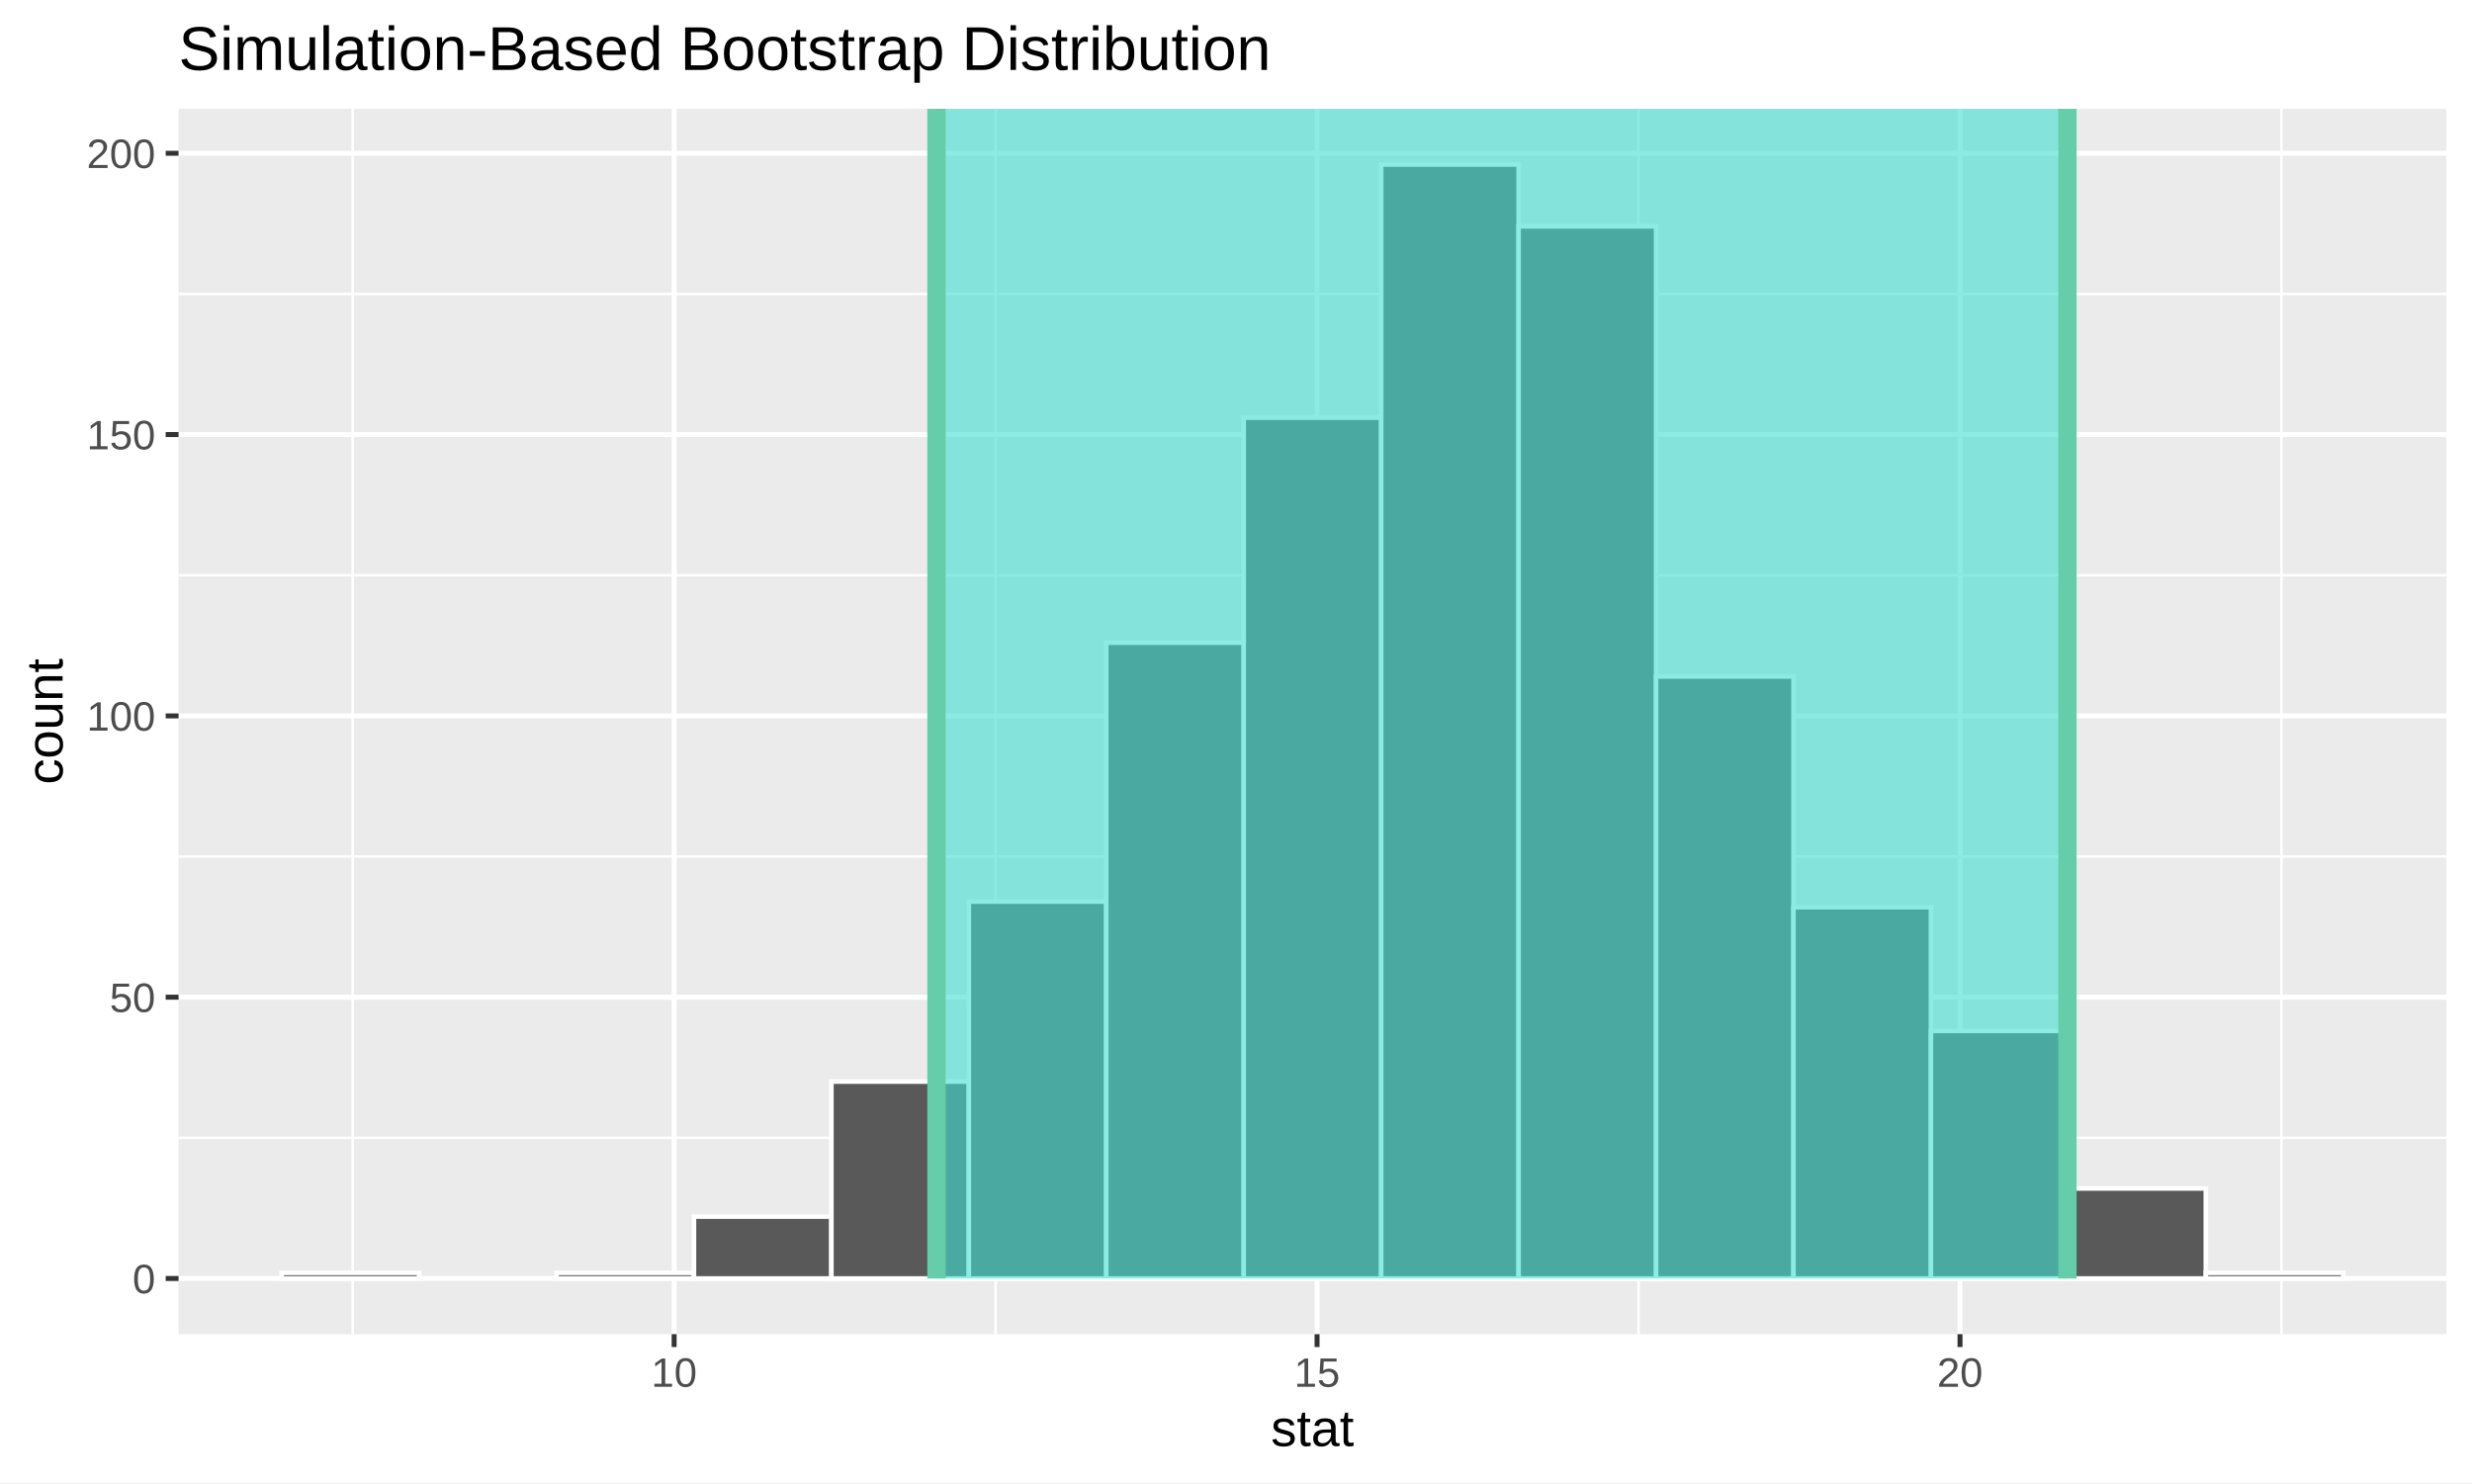
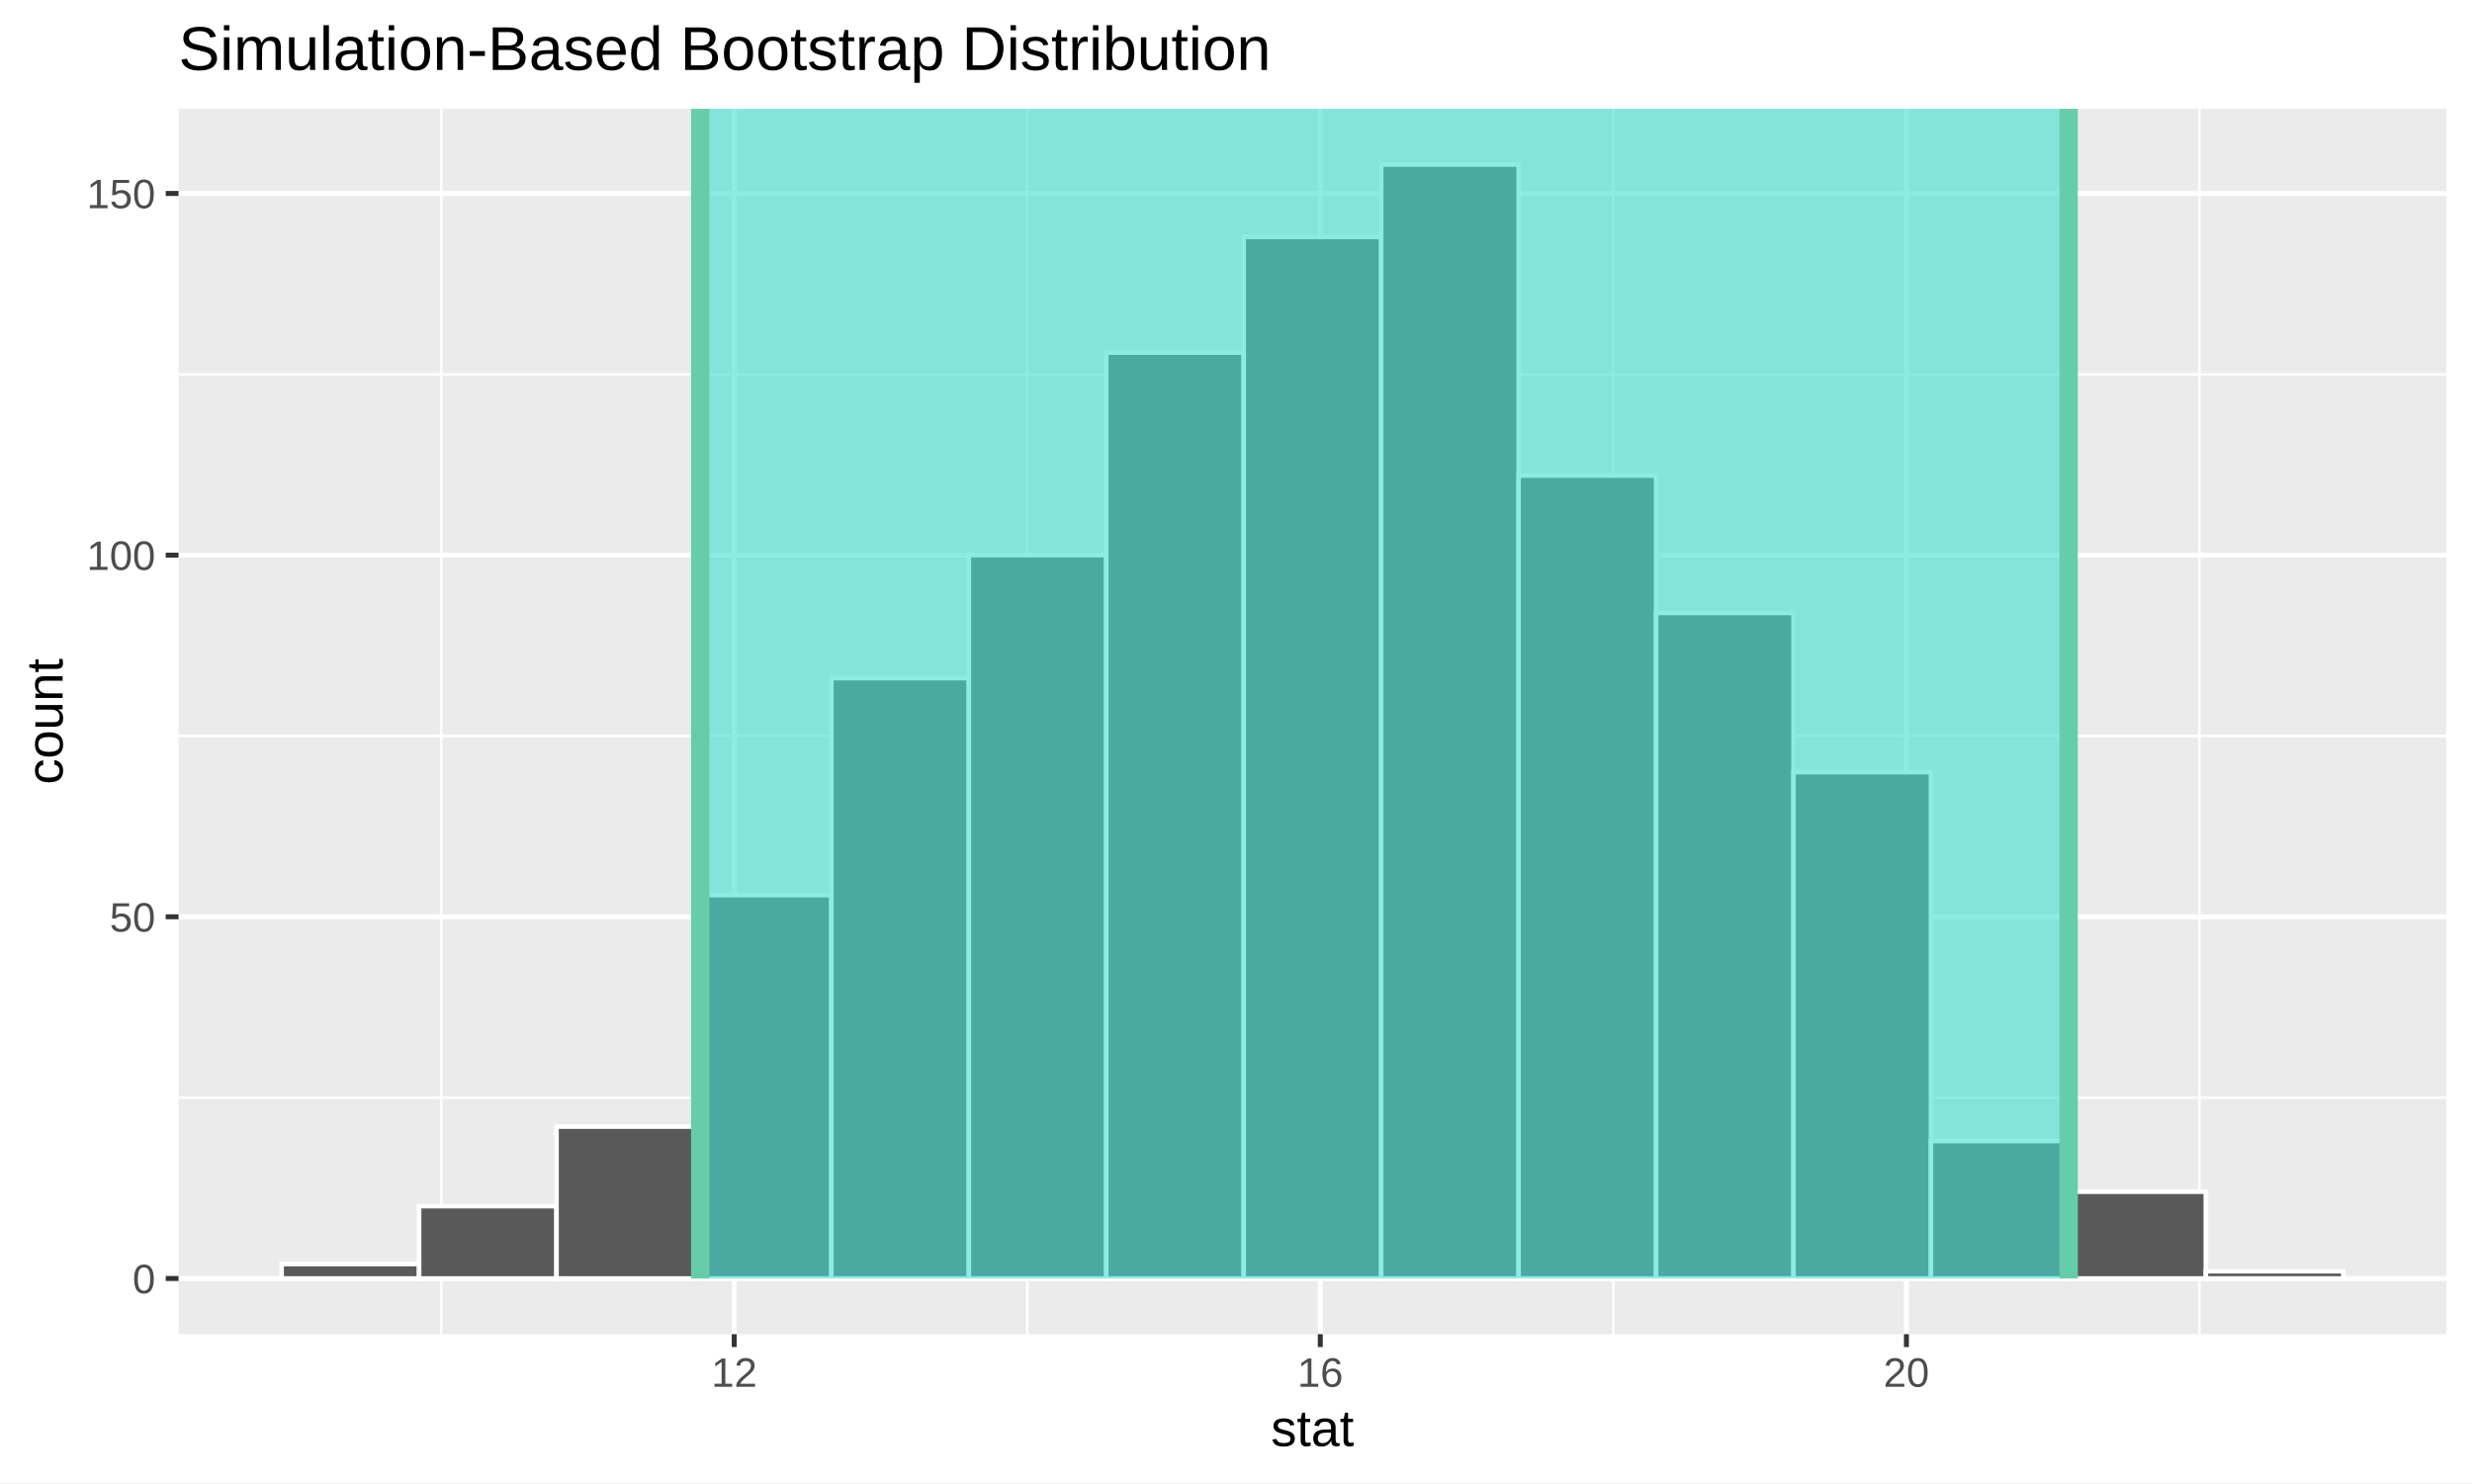
<svg xmlns="http://www.w3.org/2000/svg" class="svglite" width="576.00pt" height="345.60pt" viewBox="0 0 576.00 345.60">
  <defs>
    <style type="text/css">
    .svglite line, .svglite polyline, .svglite polygon, .svglite path, .svglite rect, .svglite circle {
      fill: none;
      stroke: #000000;
      stroke-linecap: round;
      stroke-linejoin: round;
      stroke-miterlimit: 10.00;
    }
    .svglite text {
      white-space: pre;
    }
  </style>
  </defs>
  <rect width="100%" height="100%" style="stroke: none; fill: #FFFFFF;" />
  <defs>
    <clipPath id="cpMC4wMHw1NzYuMDB8MC4wMHwzNDUuNjA=">
      <rect x="0.00" y="0.00" width="576.00" height="345.60" />
    </clipPath>
  </defs>
  <g clip-path="url(#cpMC4wMHw1NzYuMDB8MC4wMHwzNDUuNjA=)">
    <rect x="0.00" y="0.00" width="576.00" height="345.60" style="stroke-width: 1.16; stroke: #FFFFFF; fill: #FFFFFF;" />
  </g>
  <defs>
    <clipPath id="cpNDEuNjB8NTcwLjAyfDI1LjM2fDMxMC45Mg==">
      <rect x="41.60" y="25.36" width="528.42" height="285.56" />
    </clipPath>
  </defs>
  <g clip-path="url(#cpNDEuNjB8NTcwLjAyfDI1LjM2fDMxMC45Mg==)">
    <rect x="41.60" y="25.36" width="528.42" height="285.56" style="stroke-width: 1.16; stroke: none; fill: #EBEBEB;" />
-     <polyline points="41.60,265.16 570.02,265.16 " style="stroke-width: 0.58; stroke: #FFFFFF; stroke-linecap: butt;" />
-     <polyline points="41.60,199.61 570.02,199.61 " style="stroke-width: 0.58; stroke: #FFFFFF; stroke-linecap: butt;" />
-     <polyline points="41.60,134.05 570.02,134.05 " style="stroke-width: 0.58; stroke: #FFFFFF; stroke-linecap: butt;" />
-     <polyline points="41.60,68.50 570.02,68.50 " style="stroke-width: 0.58; stroke: #FFFFFF; stroke-linecap: butt;" />
-     <polyline points="82.17,310.92 82.17,25.36 " style="stroke-width: 0.58; stroke: #FFFFFF; stroke-linecap: butt;" />
-     <polyline points="231.98,310.92 231.98,25.36 " style="stroke-width: 0.58; stroke: #FFFFFF; stroke-linecap: butt;" />
-     <polyline points="381.79,310.92 381.79,25.36 " style="stroke-width: 0.58; stroke: #FFFFFF; stroke-linecap: butt;" />
-     <polyline points="531.60,310.92 531.60,25.36 " style="stroke-width: 0.58; stroke: #FFFFFF; stroke-linecap: butt;" />
+     <polyline points="41.60,255.80 570.02,255.80 " style="stroke-width: 0.58; stroke: #FFFFFF; stroke-linecap: butt;" />
+     <polyline points="41.60,171.51 570.02,171.51 " style="stroke-width: 0.58; stroke: #FFFFFF; stroke-linecap: butt;" />
+     <polyline points="41.60,87.23 570.02,87.23 " style="stroke-width: 0.58; stroke: #FFFFFF; stroke-linecap: butt;" />
+     <polyline points="102.80,310.92 102.80,25.36 " style="stroke-width: 0.58; stroke: #FFFFFF; stroke-linecap: butt;" />
+     <polyline points="239.36,310.92 239.36,25.36 " style="stroke-width: 0.58; stroke: #FFFFFF; stroke-linecap: butt;" />
+     <polyline points="375.93,310.92 375.93,25.36 " style="stroke-width: 0.58; stroke: #FFFFFF; stroke-linecap: butt;" />
+     <polyline points="512.49,310.92 512.49,25.36 " style="stroke-width: 0.58; stroke: #FFFFFF; stroke-linecap: butt;" />
    <polyline points="41.60,297.94 570.02,297.94 " style="stroke-width: 1.16; stroke: #FFFFFF; stroke-linecap: butt;" />
-     <polyline points="41.60,232.38 570.02,232.38 " style="stroke-width: 1.16; stroke: #FFFFFF; stroke-linecap: butt;" />
-     <polyline points="41.60,166.83 570.02,166.83 " style="stroke-width: 1.16; stroke: #FFFFFF; stroke-linecap: butt;" />
-     <polyline points="41.60,101.27 570.02,101.27 " style="stroke-width: 1.16; stroke: #FFFFFF; stroke-linecap: butt;" />
-     <polyline points="41.60,35.72 570.02,35.72 " style="stroke-width: 1.16; stroke: #FFFFFF; stroke-linecap: butt;" />
-     <polyline points="157.08,310.92 157.08,25.36 " style="stroke-width: 1.16; stroke: #FFFFFF; stroke-linecap: butt;" />
-     <polyline points="306.89,310.92 306.89,25.36 " style="stroke-width: 1.16; stroke: #FFFFFF; stroke-linecap: butt;" />
-     <polyline points="456.70,310.92 456.70,25.36 " style="stroke-width: 1.16; stroke: #FFFFFF; stroke-linecap: butt;" />
-     <rect x="65.62" y="296.63" width="32.03" height="1.31" style="stroke-width: 1.07; stroke: #FFFFFF; stroke-linecap: square; stroke-linejoin: miter; fill: #595959;" />
-     <rect x="97.65" y="297.94" width="32.03" height="0.00" style="stroke-width: 1.07; stroke: #FFFFFF; stroke-linecap: square; stroke-linejoin: miter; fill: #595959;" />
-     <rect x="129.67" y="296.63" width="32.03" height="1.31" style="stroke-width: 1.07; stroke: #FFFFFF; stroke-linecap: square; stroke-linejoin: miter; fill: #595959;" />
-     <rect x="161.70" y="283.52" width="32.03" height="14.42" style="stroke-width: 1.07; stroke: #FFFFFF; stroke-linecap: square; stroke-linejoin: miter; fill: #595959;" />
-     <rect x="193.72" y="252.05" width="32.03" height="45.89" style="stroke-width: 1.07; stroke: #FFFFFF; stroke-linecap: square; stroke-linejoin: miter; fill: #595959;" />
-     <rect x="225.75" y="210.10" width="32.03" height="87.84" style="stroke-width: 1.07; stroke: #FFFFFF; stroke-linecap: square; stroke-linejoin: miter; fill: #595959;" />
-     <rect x="257.77" y="149.78" width="32.03" height="148.16" style="stroke-width: 1.07; stroke: #FFFFFF; stroke-linecap: square; stroke-linejoin: miter; fill: #595959;" />
-     <rect x="289.80" y="97.34" width="32.03" height="200.60" style="stroke-width: 1.07; stroke: #FFFFFF; stroke-linecap: square; stroke-linejoin: miter; fill: #595959;" />
+     <polyline points="41.60,213.65 570.02,213.65 " style="stroke-width: 1.16; stroke: #FFFFFF; stroke-linecap: butt;" />
+     <polyline points="41.60,129.37 570.02,129.37 " style="stroke-width: 1.16; stroke: #FFFFFF; stroke-linecap: butt;" />
+     <polyline points="41.60,45.08 570.02,45.08 " style="stroke-width: 1.16; stroke: #FFFFFF; stroke-linecap: butt;" />
+     <polyline points="171.08,310.92 171.08,25.36 " style="stroke-width: 1.16; stroke: #FFFFFF; stroke-linecap: butt;" />
+     <polyline points="307.64,310.92 307.64,25.36 " style="stroke-width: 1.16; stroke: #FFFFFF; stroke-linecap: butt;" />
+     <polyline points="444.21,310.92 444.21,25.36 " style="stroke-width: 1.16; stroke: #FFFFFF; stroke-linecap: butt;" />
+     <rect x="65.62" y="294.57" width="32.03" height="3.37" style="stroke-width: 1.07; stroke: #FFFFFF; stroke-linecap: square; stroke-linejoin: miter; fill: #595959;" />
+     <rect x="97.65" y="281.08" width="32.03" height="16.86" style="stroke-width: 1.07; stroke: #FFFFFF; stroke-linecap: square; stroke-linejoin: miter; fill: #595959;" />
+     <rect x="129.67" y="262.54" width="32.03" height="35.40" style="stroke-width: 1.07; stroke: #FFFFFF; stroke-linecap: square; stroke-linejoin: miter; fill: #595959;" />
+     <rect x="161.70" y="208.60" width="32.03" height="89.34" style="stroke-width: 1.07; stroke: #FFFFFF; stroke-linecap: square; stroke-linejoin: miter; fill: #595959;" />
+     <rect x="193.72" y="158.03" width="32.03" height="139.91" style="stroke-width: 1.07; stroke: #FFFFFF; stroke-linecap: square; stroke-linejoin: miter; fill: #595959;" />
+     <rect x="225.75" y="129.37" width="32.03" height="168.57" style="stroke-width: 1.07; stroke: #FFFFFF; stroke-linecap: square; stroke-linejoin: miter; fill: #595959;" />
+     <rect x="257.77" y="82.17" width="32.03" height="215.77" style="stroke-width: 1.07; stroke: #FFFFFF; stroke-linecap: square; stroke-linejoin: miter; fill: #595959;" />
+     <rect x="289.80" y="55.20" width="32.03" height="242.74" style="stroke-width: 1.07; stroke: #FFFFFF; stroke-linecap: square; stroke-linejoin: miter; fill: #595959;" />
    <rect x="321.83" y="38.34" width="32.03" height="259.60" style="stroke-width: 1.07; stroke: #FFFFFF; stroke-linecap: square; stroke-linejoin: miter; fill: #595959;" />
-     <rect x="353.85" y="52.76" width="32.03" height="245.18" style="stroke-width: 1.07; stroke: #FFFFFF; stroke-linecap: square; stroke-linejoin: miter; fill: #595959;" />
-     <rect x="385.88" y="157.65" width="32.03" height="140.29" style="stroke-width: 1.07; stroke: #FFFFFF; stroke-linecap: square; stroke-linejoin: miter; fill: #595959;" />
-     <rect x="417.90" y="211.41" width="32.03" height="86.53" style="stroke-width: 1.07; stroke: #FFFFFF; stroke-linecap: square; stroke-linejoin: miter; fill: #595959;" />
-     <rect x="449.93" y="240.25" width="32.03" height="57.69" style="stroke-width: 1.07; stroke: #FFFFFF; stroke-linecap: square; stroke-linejoin: miter; fill: #595959;" />
-     <rect x="481.95" y="276.96" width="32.03" height="20.98" style="stroke-width: 1.07; stroke: #FFFFFF; stroke-linecap: square; stroke-linejoin: miter; fill: #595959;" />
-     <rect x="513.98" y="296.63" width="32.03" height="1.31" style="stroke-width: 1.07; stroke: #FFFFFF; stroke-linecap: square; stroke-linejoin: miter; fill: #595959;" />
-     <rect x="218.21" y="25.36" width="263.52" height="272.58" style="stroke-width: 1.07; stroke: none; stroke-linecap: square; stroke-linejoin: miter; fill: #40E0D0; fill-opacity: 0.60;" />
-     <line x1="218.21" y1="297.94" x2="218.21" y2="25.36" style="stroke-width: 4.27; stroke: #66CDAA; stroke-linecap: butt;" />
-     <line x1="481.73" y1="297.94" x2="481.73" y2="25.36" style="stroke-width: 4.27; stroke: #66CDAA; stroke-linecap: butt;" />
+     <rect x="353.85" y="110.83" width="32.03" height="187.11" style="stroke-width: 1.07; stroke: #FFFFFF; stroke-linecap: square; stroke-linejoin: miter; fill: #595959;" />
+     <rect x="385.88" y="142.85" width="32.03" height="155.09" style="stroke-width: 1.07; stroke: #FFFFFF; stroke-linecap: square; stroke-linejoin: miter; fill: #595959;" />
+     <rect x="417.90" y="179.94" width="32.03" height="118.00" style="stroke-width: 1.07; stroke: #FFFFFF; stroke-linecap: square; stroke-linejoin: miter; fill: #595959;" />
+     <rect x="449.93" y="265.91" width="32.03" height="32.03" style="stroke-width: 1.07; stroke: #FFFFFF; stroke-linecap: square; stroke-linejoin: miter; fill: #595959;" />
+     <rect x="481.95" y="277.71" width="32.03" height="20.23" style="stroke-width: 1.07; stroke: #FFFFFF; stroke-linecap: square; stroke-linejoin: miter; fill: #595959;" />
+     <rect x="513.98" y="296.25" width="32.03" height="1.69" style="stroke-width: 1.07; stroke: #FFFFFF; stroke-linecap: square; stroke-linejoin: miter; fill: #595959;" />
+     <rect x="163.16" y="25.36" width="318.86" height="272.58" style="stroke-width: 1.07; stroke: none; stroke-linecap: square; stroke-linejoin: miter; fill: #40E0D0; fill-opacity: 0.60;" />
+     <line x1="163.16" y1="297.94" x2="163.16" y2="25.36" style="stroke-width: 4.27; stroke: #66CDAA; stroke-linecap: butt;" />
+     <line x1="482.02" y1="297.94" x2="482.02" y2="25.36" style="stroke-width: 4.27; stroke: #66CDAA; stroke-linecap: butt;" />
  </g>
  <g clip-path="url(#cpMC4wMHw1NzYuMDB8MC4wMHwzNDUuNjA=)">
    <text x="36.22" y="301.38" text-anchor="end" style="font-size: 9.60px;fill: #4D4D4D; font-family: &quot;Arial&quot;;" textLength="5.34px" lengthAdjust="spacingAndGlyphs">0</text>
-     <text x="36.22" y="235.83" text-anchor="end" style="font-size: 9.60px;fill: #4D4D4D; font-family: &quot;Arial&quot;;" textLength="10.67px" lengthAdjust="spacingAndGlyphs">50</text>
-     <text x="36.22" y="170.27" text-anchor="end" style="font-size: 9.60px;fill: #4D4D4D; font-family: &quot;Arial&quot;;" textLength="16.01px" lengthAdjust="spacingAndGlyphs">100</text>
-     <text x="36.22" y="104.71" text-anchor="end" style="font-size: 9.60px;fill: #4D4D4D; font-family: &quot;Arial&quot;;" textLength="16.01px" lengthAdjust="spacingAndGlyphs">150</text>
-     <text x="36.22" y="39.16" text-anchor="end" style="font-size: 9.60px;fill: #4D4D4D; font-family: &quot;Arial&quot;;" textLength="16.01px" lengthAdjust="spacingAndGlyphs">200</text>
+     <text x="36.22" y="217.10" text-anchor="end" style="font-size: 9.60px;fill: #4D4D4D; font-family: &quot;Arial&quot;;" textLength="10.67px" lengthAdjust="spacingAndGlyphs">50</text>
+     <text x="36.22" y="132.81" text-anchor="end" style="font-size: 9.60px;fill: #4D4D4D; font-family: &quot;Arial&quot;;" textLength="16.01px" lengthAdjust="spacingAndGlyphs">100</text>
+     <text x="36.22" y="48.52" text-anchor="end" style="font-size: 9.60px;fill: #4D4D4D; font-family: &quot;Arial&quot;;" textLength="16.01px" lengthAdjust="spacingAndGlyphs">150</text>
    <polyline points="38.61,297.94 41.60,297.94 " style="stroke-width: 1.16; stroke: #333333; stroke-linecap: butt;" />
-     <polyline points="38.61,232.38 41.60,232.38 " style="stroke-width: 1.16; stroke: #333333; stroke-linecap: butt;" />
-     <polyline points="38.61,166.83 41.60,166.83 " style="stroke-width: 1.16; stroke: #333333; stroke-linecap: butt;" />
-     <polyline points="38.61,101.27 41.60,101.27 " style="stroke-width: 1.16; stroke: #333333; stroke-linecap: butt;" />
-     <polyline points="38.61,35.72 41.60,35.72 " style="stroke-width: 1.16; stroke: #333333; stroke-linecap: butt;" />
-     <polyline points="157.08,313.91 157.08,310.92 " style="stroke-width: 1.16; stroke: #333333; stroke-linecap: butt;" />
-     <polyline points="306.89,313.91 306.89,310.92 " style="stroke-width: 1.16; stroke: #333333; stroke-linecap: butt;" />
-     <polyline points="456.70,313.91 456.70,310.92 " style="stroke-width: 1.16; stroke: #333333; stroke-linecap: butt;" />
-     <text x="157.08" y="323.18" text-anchor="middle" style="font-size: 9.60px;fill: #4D4D4D; font-family: &quot;Arial&quot;;" textLength="10.67px" lengthAdjust="spacingAndGlyphs">10</text>
-     <text x="306.89" y="323.18" text-anchor="middle" style="font-size: 9.60px;fill: #4D4D4D; font-family: &quot;Arial&quot;;" textLength="10.67px" lengthAdjust="spacingAndGlyphs">15</text>
-     <text x="456.70" y="323.18" text-anchor="middle" style="font-size: 9.60px;fill: #4D4D4D; font-family: &quot;Arial&quot;;" textLength="10.67px" lengthAdjust="spacingAndGlyphs">20</text>
+     <polyline points="38.61,213.65 41.60,213.65 " style="stroke-width: 1.16; stroke: #333333; stroke-linecap: butt;" />
+     <polyline points="38.61,129.37 41.60,129.37 " style="stroke-width: 1.16; stroke: #333333; stroke-linecap: butt;" />
+     <polyline points="38.61,45.08 41.60,45.08 " style="stroke-width: 1.16; stroke: #333333; stroke-linecap: butt;" />
+     <polyline points="171.08,313.91 171.08,310.92 " style="stroke-width: 1.16; stroke: #333333; stroke-linecap: butt;" />
+     <polyline points="307.64,313.91 307.64,310.92 " style="stroke-width: 1.16; stroke: #333333; stroke-linecap: butt;" />
+     <polyline points="444.21,313.91 444.21,310.92 " style="stroke-width: 1.16; stroke: #333333; stroke-linecap: butt;" />
+     <text x="171.08" y="323.18" text-anchor="middle" style="font-size: 9.60px;fill: #4D4D4D; font-family: &quot;Arial&quot;;" textLength="10.67px" lengthAdjust="spacingAndGlyphs">12</text>
+     <text x="307.64" y="323.18" text-anchor="middle" style="font-size: 9.60px;fill: #4D4D4D; font-family: &quot;Arial&quot;;" textLength="10.67px" lengthAdjust="spacingAndGlyphs">16</text>
+     <text x="444.21" y="323.18" text-anchor="middle" style="font-size: 9.60px;fill: #4D4D4D; font-family: &quot;Arial&quot;;" textLength="10.67px" lengthAdjust="spacingAndGlyphs">20</text>
    <text x="305.81" y="336.98" text-anchor="middle" style="font-size: 12.00px; font-family: &quot;Arial&quot;;" textLength="19.34px" lengthAdjust="spacingAndGlyphs">stat</text>
    <text transform="translate(14.59,168.14) rotate(-90)" text-anchor="middle" style="font-size: 12.00px; font-family: &quot;Arial&quot;;" textLength="29.35px" lengthAdjust="spacingAndGlyphs">count</text>
    <text x="41.60" y="16.30" style="font-size: 14.40px; font-family: &quot;Arial&quot;;" textLength="254.38px" lengthAdjust="spacingAndGlyphs">Simulation-Based Bootstrap Distribution</text>
  </g>
</svg>
